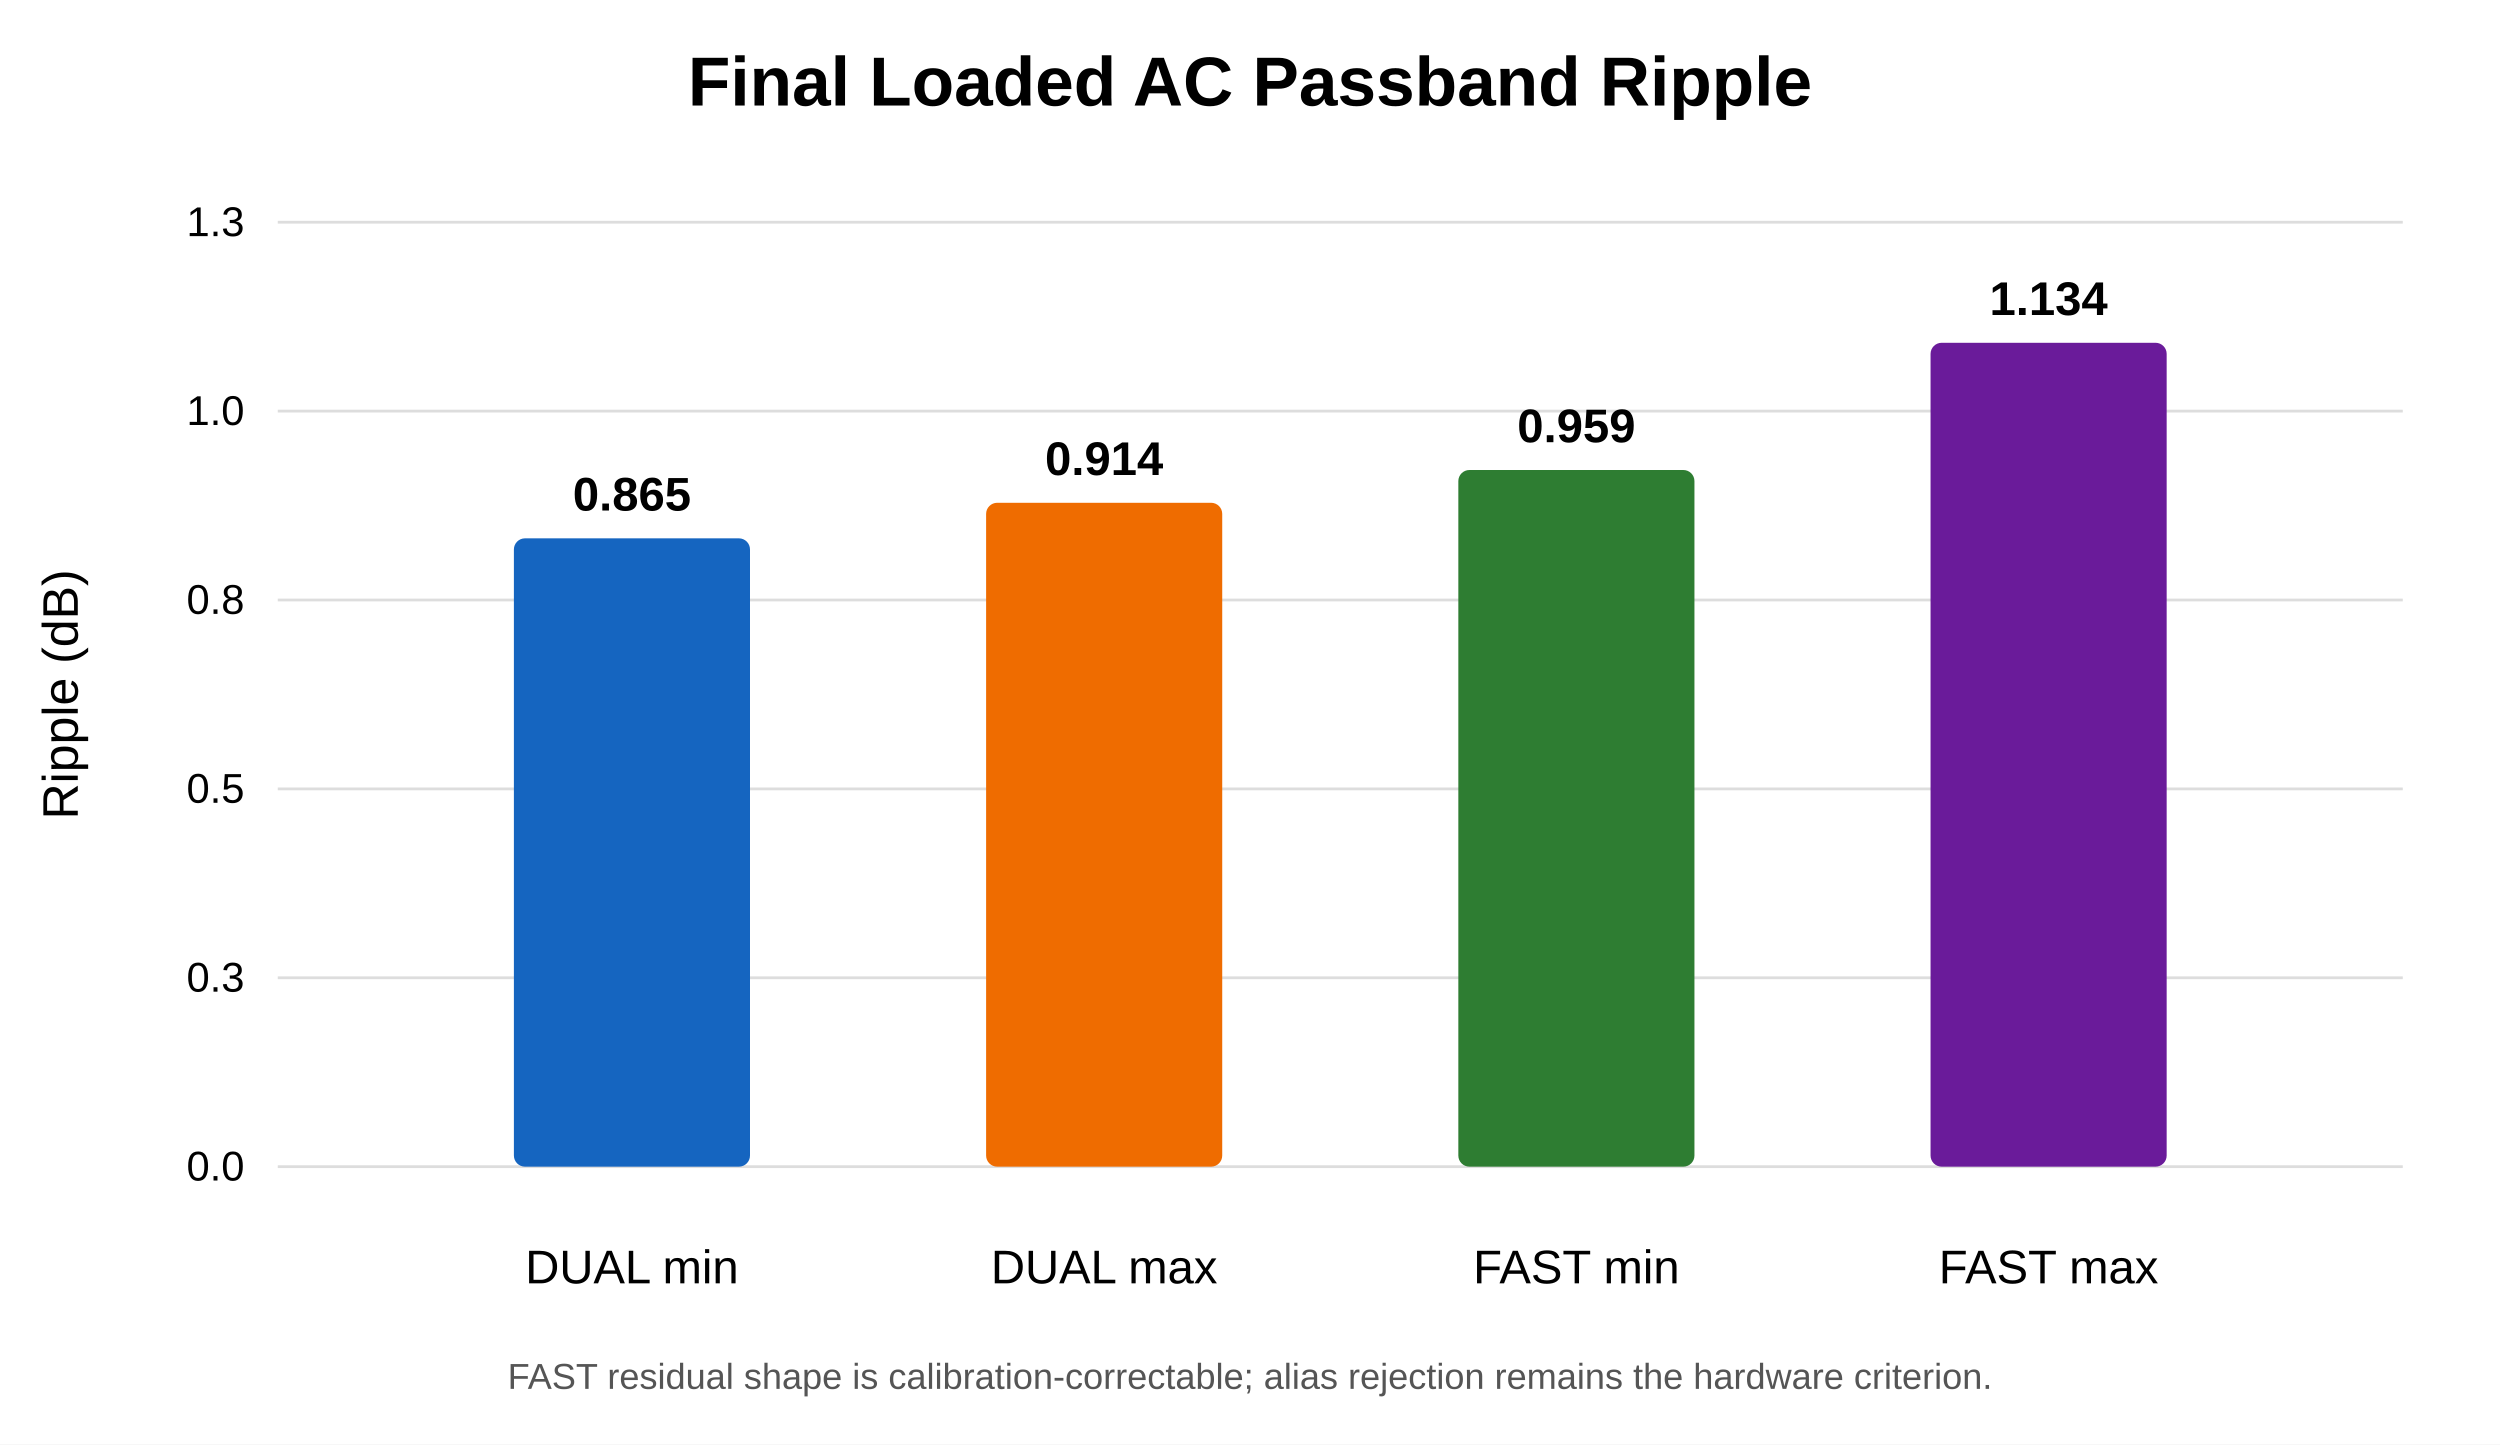
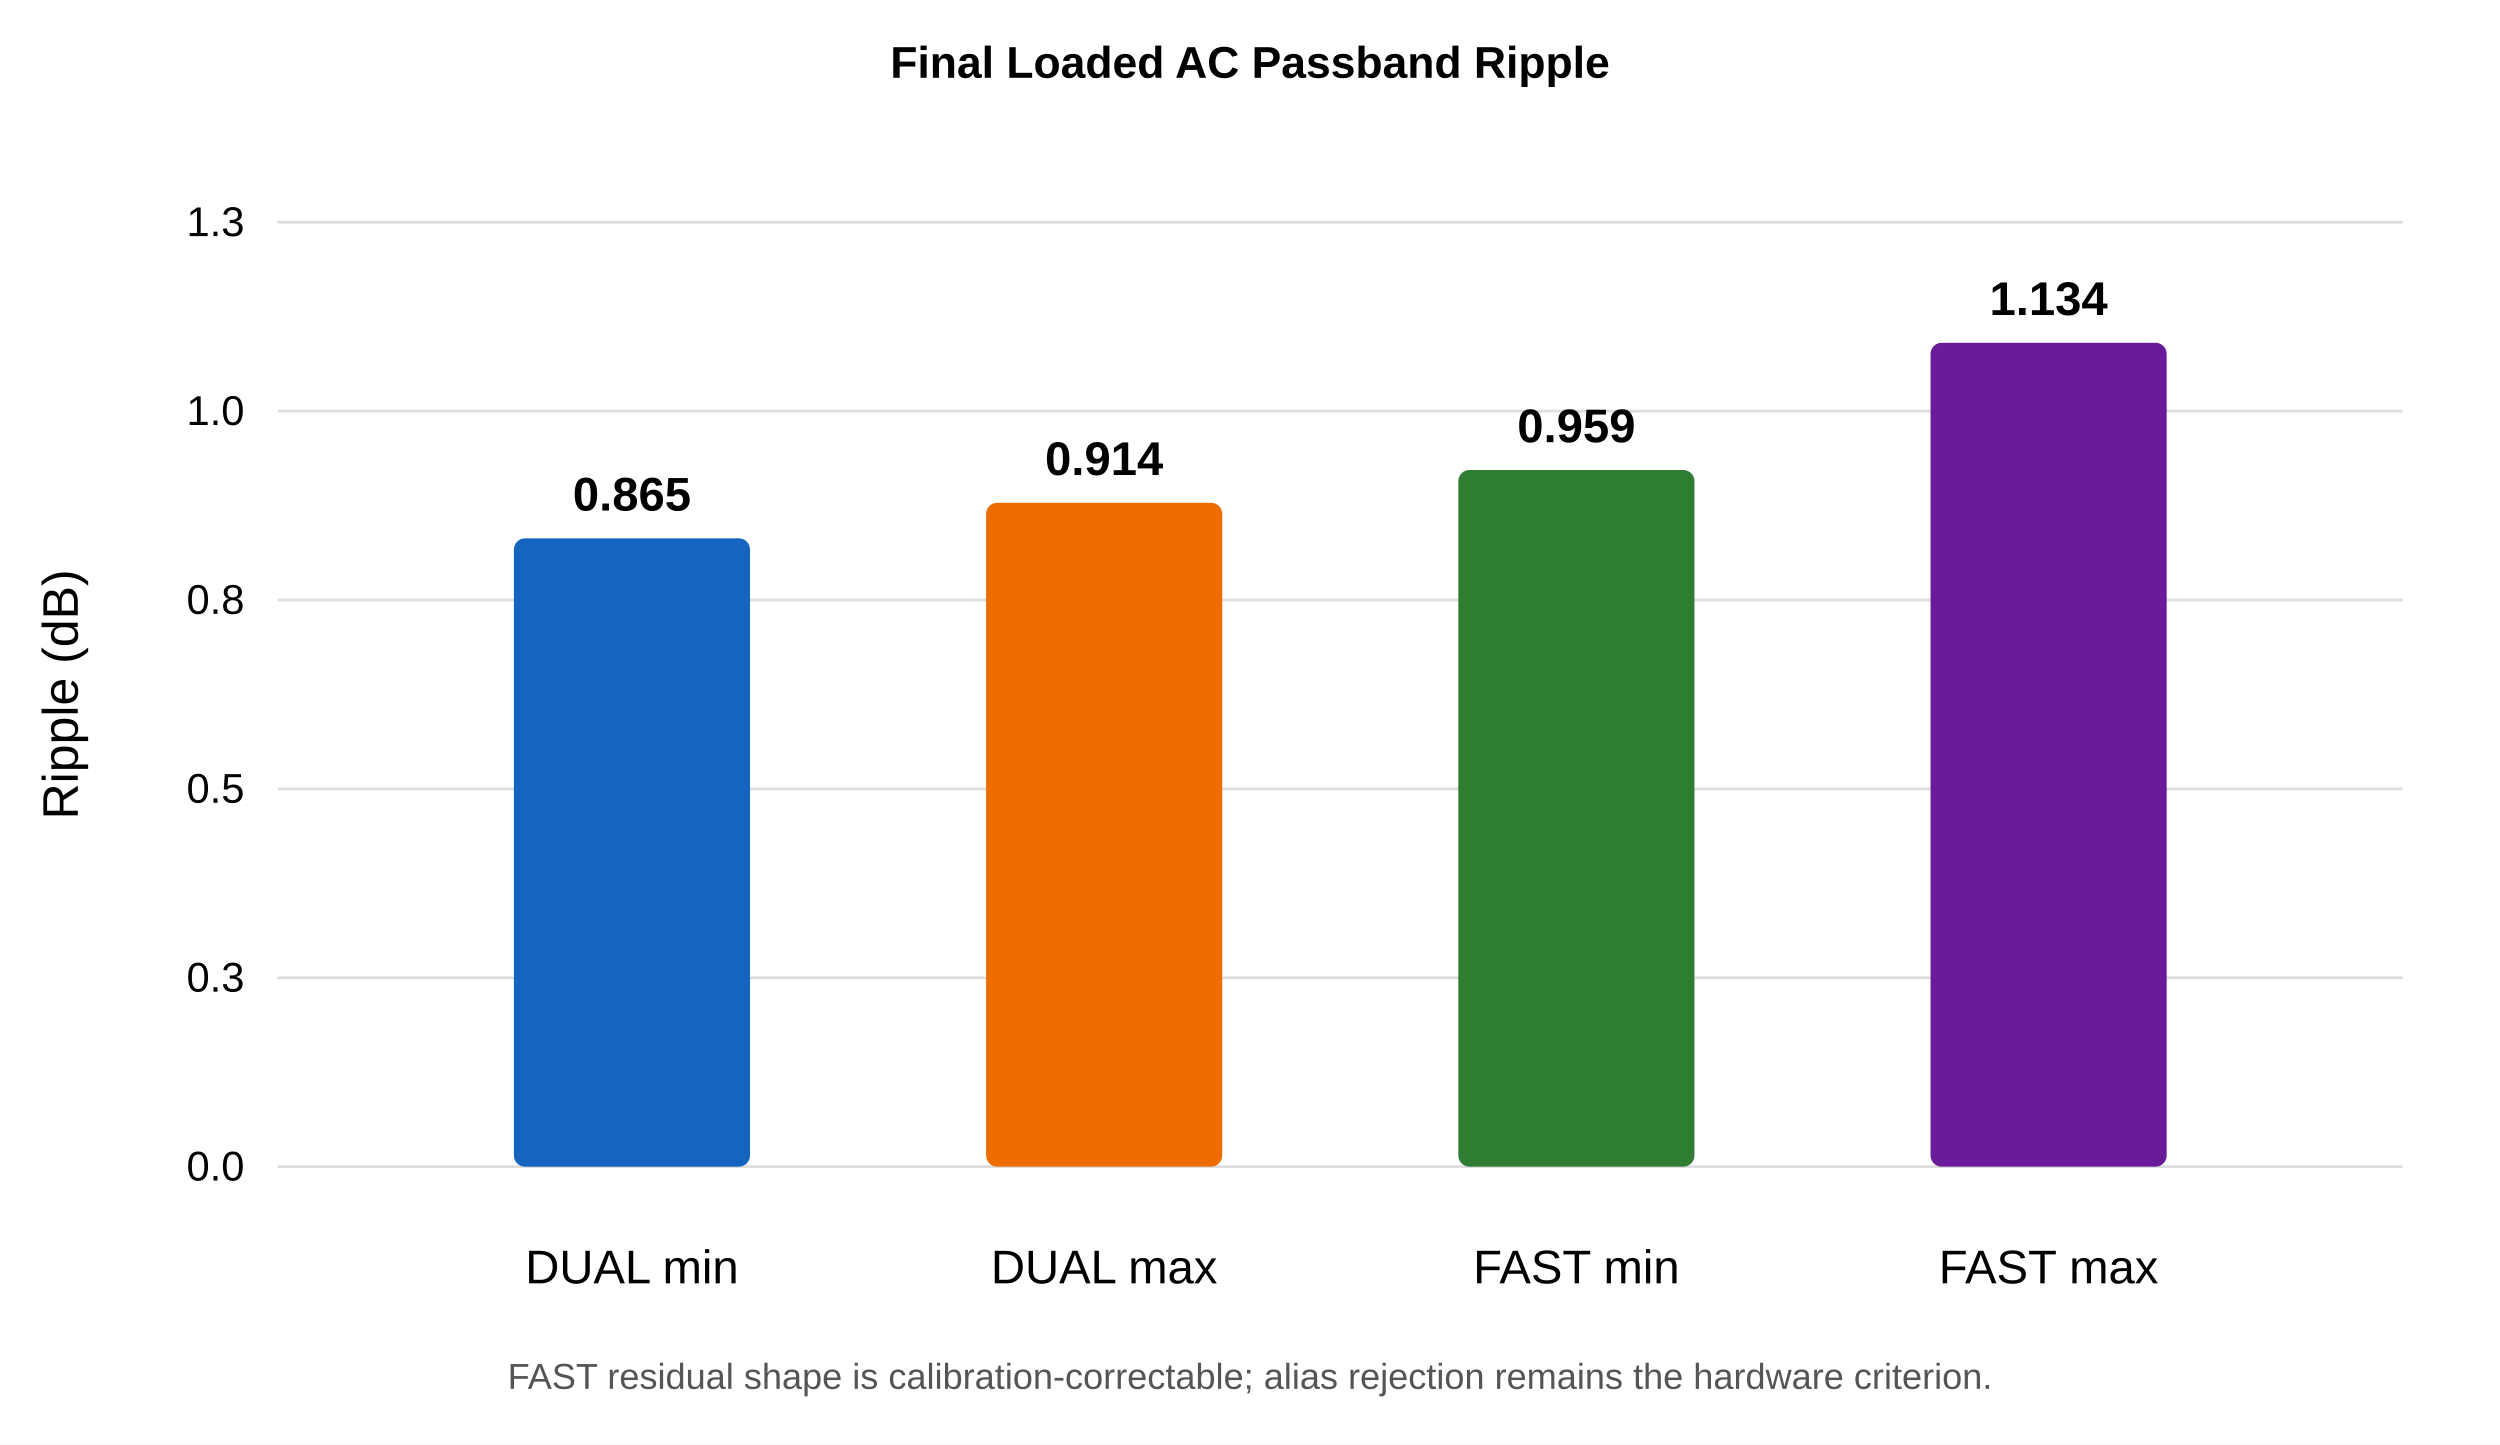
<svg xmlns="http://www.w3.org/2000/svg" width="900" height="520" viewBox="0 0 900 520">
  <rect width="100%" height="100%" fill="white" />
-   <text x="450.0" y="38" text-anchor="middle" font-family="Arial" font-size="25" font-weight="700">Final Loaded AC Passband Ripple</text>
+   <text x="450.0" y="28" text-anchor="middle" font-family="Arial" font-size="16" font-weight="700">Final Loaded AC Passband Ripple</text>
  <line x1="100" y1="420.0" x2="865" y2="420.0" stroke="#dddddd" stroke-width="1" />
  <text x="88" y="425.0" text-anchor="end" font-family="Arial" font-size="15">0.0</text>
  <line x1="100" y1="352.0" x2="865" y2="352.0" stroke="#dddddd" stroke-width="1" />
  <text x="88" y="357.0" text-anchor="end" font-family="Arial" font-size="15">0.3</text>
  <line x1="100" y1="284.0" x2="865" y2="284.0" stroke="#dddddd" stroke-width="1" />
  <text x="88" y="289.0" text-anchor="end" font-family="Arial" font-size="15">0.5</text>
  <line x1="100" y1="216.0" x2="865" y2="216.0" stroke="#dddddd" stroke-width="1" />
  <text x="88" y="221.0" text-anchor="end" font-family="Arial" font-size="15">0.8</text>
  <line x1="100" y1="148.0" x2="865" y2="148.0" stroke="#dddddd" stroke-width="1" />
  <text x="88" y="153.0" text-anchor="end" font-family="Arial" font-size="15">1.0</text>
  <line x1="100" y1="80.0" x2="865" y2="80.0" stroke="#dddddd" stroke-width="1" />
  <text x="88" y="85.0" text-anchor="end" font-family="Arial" font-size="15">1.3</text>
  <rect x="185.0" y="193.8" width="85.0" height="226.2" rx="4" fill="#1565c0" />
  <text x="227.5" y="183.8" text-anchor="middle" font-family="Arial" font-size="17" font-weight="700">0.865</text>
  <text x="227.5" y="462" text-anchor="middle" font-family="Arial" font-size="17">DUAL min</text>
  <rect x="355.0" y="181.0" width="85.0" height="239.0" rx="4" fill="#ef6c00" />
  <text x="397.5" y="171.0" text-anchor="middle" font-family="Arial" font-size="17" font-weight="700">0.914</text>
  <text x="397.5" y="462" text-anchor="middle" font-family="Arial" font-size="17">DUAL max</text>
  <rect x="525.0" y="169.2" width="85.0" height="250.8" rx="4" fill="#2e7d32" />
  <text x="567.5" y="159.2" text-anchor="middle" font-family="Arial" font-size="17" font-weight="700">0.959</text>
  <text x="567.5" y="462" text-anchor="middle" font-family="Arial" font-size="17">FAST min</text>
  <rect x="695.0" y="123.4" width="85.0" height="296.6" rx="4" fill="#6a1b9a" />
  <text x="737.5" y="113.4" text-anchor="middle" font-family="Arial" font-size="17" font-weight="700">1.134</text>
  <text x="737.5" y="462" text-anchor="middle" font-family="Arial" font-size="17">FAST max</text>
  <text transform="translate(28 250.0) rotate(-90)" text-anchor="middle" font-family="Arial" font-size="18">Ripple (dB)</text>
  <text x="450.0" y="500" text-anchor="middle" font-family="Arial" font-size="13" fill="#555">FAST residual shape is calibration-correctable; alias rejection remains the hardware criterion.</text>
</svg>
